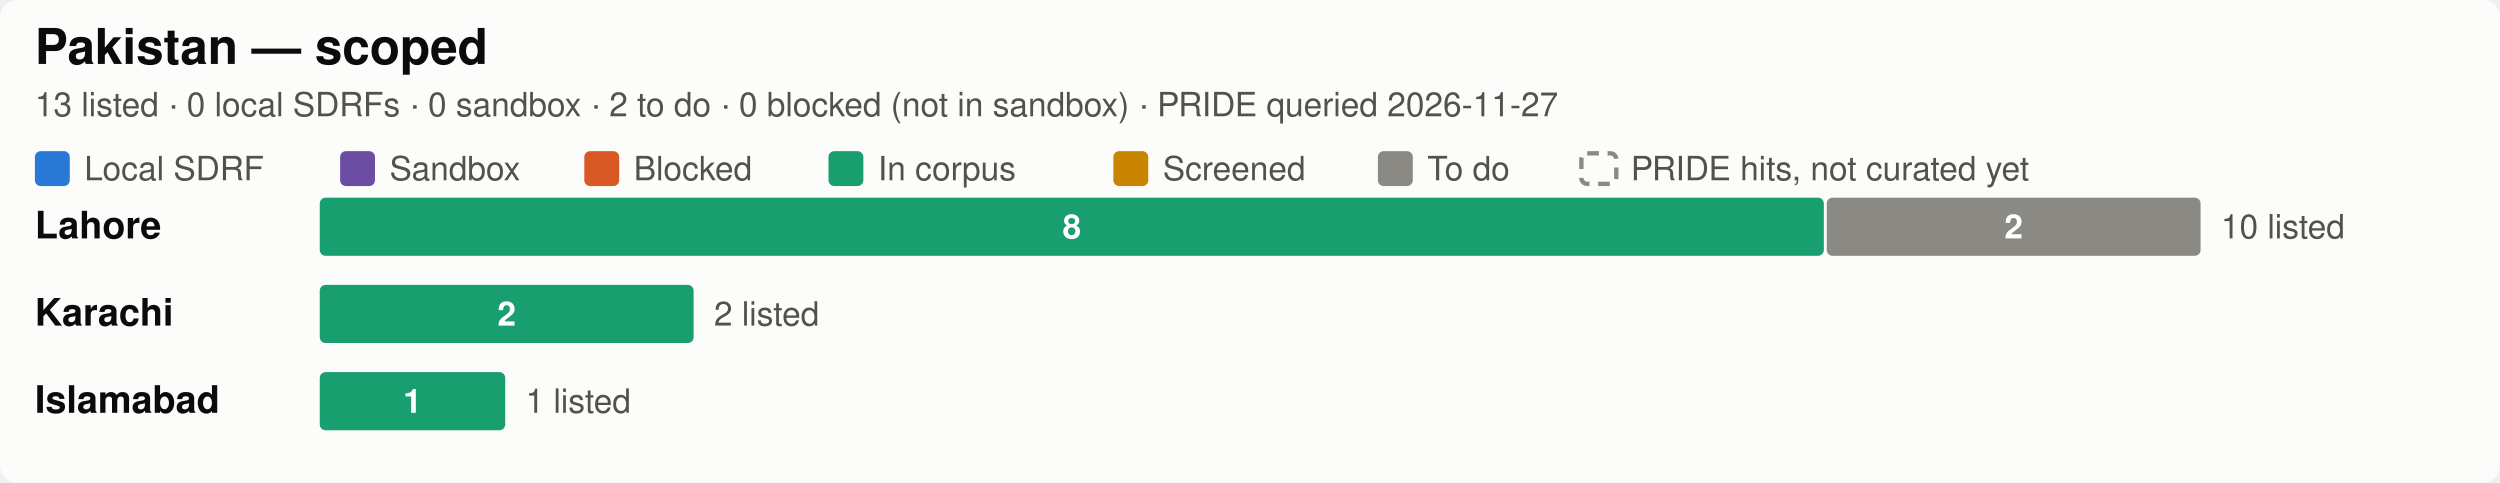
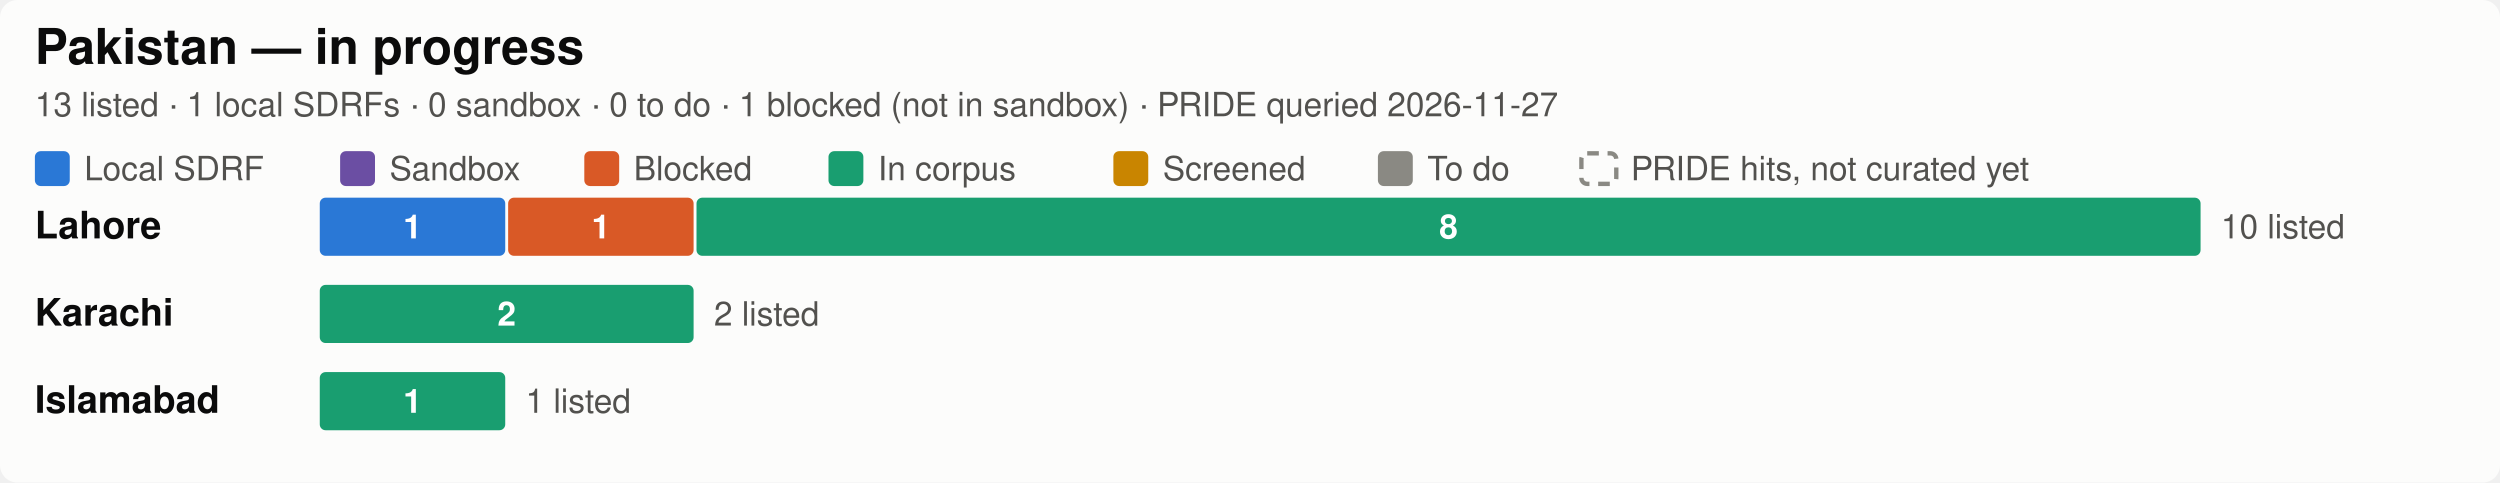
<svg xmlns="http://www.w3.org/2000/svg" width="860" height="166.0" viewBox="0 0 860 166.0" role="img" aria-label="Pakistan SDRF progress by city">
  <style>
  .bg { fill: #fcfcfb; }
  .title { fill: #0b0b0b; font-size: 17px; font-weight: 600; }
  .city { fill: #0b0b0b; font-size: 13px; font-weight: 600; }
  .sub, .legend, .total, .axis { fill: #52514e; font-size: 11.5px; }
  .seg { font-size: 11.5px; font-weight: 600; fill: #ffffff; font-variant-numeric: tabular-nums; }
  .uncurated { fill: none; stroke: #8a8983; stroke-width: 1.5; stroke-dasharray: 4 3; }
  .grid { stroke: #e8e7e2; stroke-width: 1; }
  text { font-family: -apple-system, "Segoe UI", Helvetica, Arial, sans-serif; }
  .c-annotated { fill: #2a78d6; }
  .c-sandbox { fill: #6b4ea3; }
  .c-blocked { fill: #d95926; }
  .c-in_corpus { fill: #199e70; }
  .c-screened { fill: #c98500; }
  .c-todo { fill: #8a8983; }

  @media (prefers-color-scheme: dark) {
    .bg { fill: #1a1a19; }
    .title, .city { fill: #ffffff; }
    .sub, .legend, .total, .axis { fill: #c3c2b7; }
    .uncurated { stroke: #8f8e86; }
    .grid { stroke: #3a3a37; }
    .c-annotated { fill: #3987e5; }
    .c-sandbox { fill: #7d5fb5; }
    .c-blocked { fill: #d95926; }
    .c-in_corpus { fill: #199e70; }
    .c-screened { fill: #c98500; }
    .c-todo { fill: #6b6a65; }
  }
</style>
  <rect class="bg" width="860" height="166.0" rx="6" />
-   <text class="title" x="12" y="22">Pakistan — scoped</text>
-   <text class="sub" x="12" y="40">13 listed · 0 local SDRFs · 0 sandbox · 2 to do · 0 blocked (not in sandbox) · PRIDE queried 2026-11-27</text>
+   <text class="title" x="12" y="22">Pakistan — in progress</text>
+   <text class="sub" x="12" y="40">13 listed · 1 local SDRFs · 0 sandbox · 0 to do · 1 blocked (not in sandbox) · PRIDE queried 2026-11-27</text>
  <rect class="c-annotated" fill="#2a78d6" x="12.0" y="52.0" width="12" height="12" rx="2" />
  <text class="legend" x="29.0" y="62.0">Local SDRF</text>
  <rect class="c-sandbox" fill="#6b4ea3" x="117.0" y="52.0" width="12" height="12" rx="2" />
  <text class="legend" x="134.0" y="62.0">Sandbox</text>
  <rect class="c-blocked" fill="#d95926" x="201.0" y="52.0" width="12" height="12" rx="2" />
  <text class="legend" x="218.0" y="62.0">Blocked</text>
  <rect class="c-in_corpus" fill="#199e70" x="285.0" y="52.0" width="12" height="12" rx="2" />
  <text class="legend" x="302.0" y="62.0">In corpus</text>
  <rect class="c-screened" fill="#c98500" x="383.0" y="52.0" width="12" height="12" rx="2" />
  <text class="legend" x="400.0" y="62.0">Screened</text>
  <rect class="c-todo" fill="#8a8983" x="474.0" y="52.0" width="12" height="12" rx="2" />
  <text class="legend" x="491.0" y="62.0">To do</text>
  <rect class="uncurated" fill="none" stroke="#8a8983" x="544.0" y="52.75" width="12" height="10.5" rx="2" />
  <text class="legend" x="561.0" y="62.0">PRIDE hits, not curated yet</text>
  <text class="city" x="12" y="82.0">Lahore</text>
-   <rect class="c-in_corpus" fill="#199e70" x="110.0" y="68.0" width="517.4" height="20" rx="2" />
-   <text class="seg" x="368.7" y="82.0" text-anchor="middle">8</text>
-   <rect class="c-todo" fill="#8a8983" x="628.4" y="68.0" width="128.6" height="20" rx="2" />
-   <text class="seg" x="692.7" y="82.0" text-anchor="middle">2</text>
+   <rect class="c-annotated" fill="#2a78d6" x="110.0" y="68.0" width="63.8" height="20" rx="2" />
+   <text class="seg" x="141.9" y="82.0" text-anchor="middle">1</text>
+   <rect class="c-blocked" fill="#d95926" x="174.8" y="68.0" width="63.8" height="20" rx="2" />
+   <text class="seg" x="206.7" y="82.0" text-anchor="middle">1</text>
+   <rect class="c-in_corpus" fill="#199e70" x="239.6" y="68.0" width="517.4" height="20" rx="2" />
+   <text class="seg" x="498.3" y="82.0" text-anchor="middle">8</text>
  <text class="total" x="764.0" y="82.0">10 listed</text>
  <text class="city" x="12" y="112.0">Karachi</text>
  <rect class="c-in_corpus" fill="#199e70" x="110.0" y="98.0" width="128.6" height="20" rx="2" />
  <text class="seg" x="174.3" y="112.0" text-anchor="middle">2</text>
  <text class="total" x="245.6" y="112.0">2 listed</text>
  <text class="city" x="12" y="142.0">Islamabad</text>
  <rect class="c-in_corpus" fill="#199e70" x="110.0" y="128.0" width="63.8" height="20" rx="2" />
  <text class="seg" x="141.9" y="142.0" text-anchor="middle">1</text>
  <text class="total" x="180.8" y="142.0">1 listed</text>
</svg>
